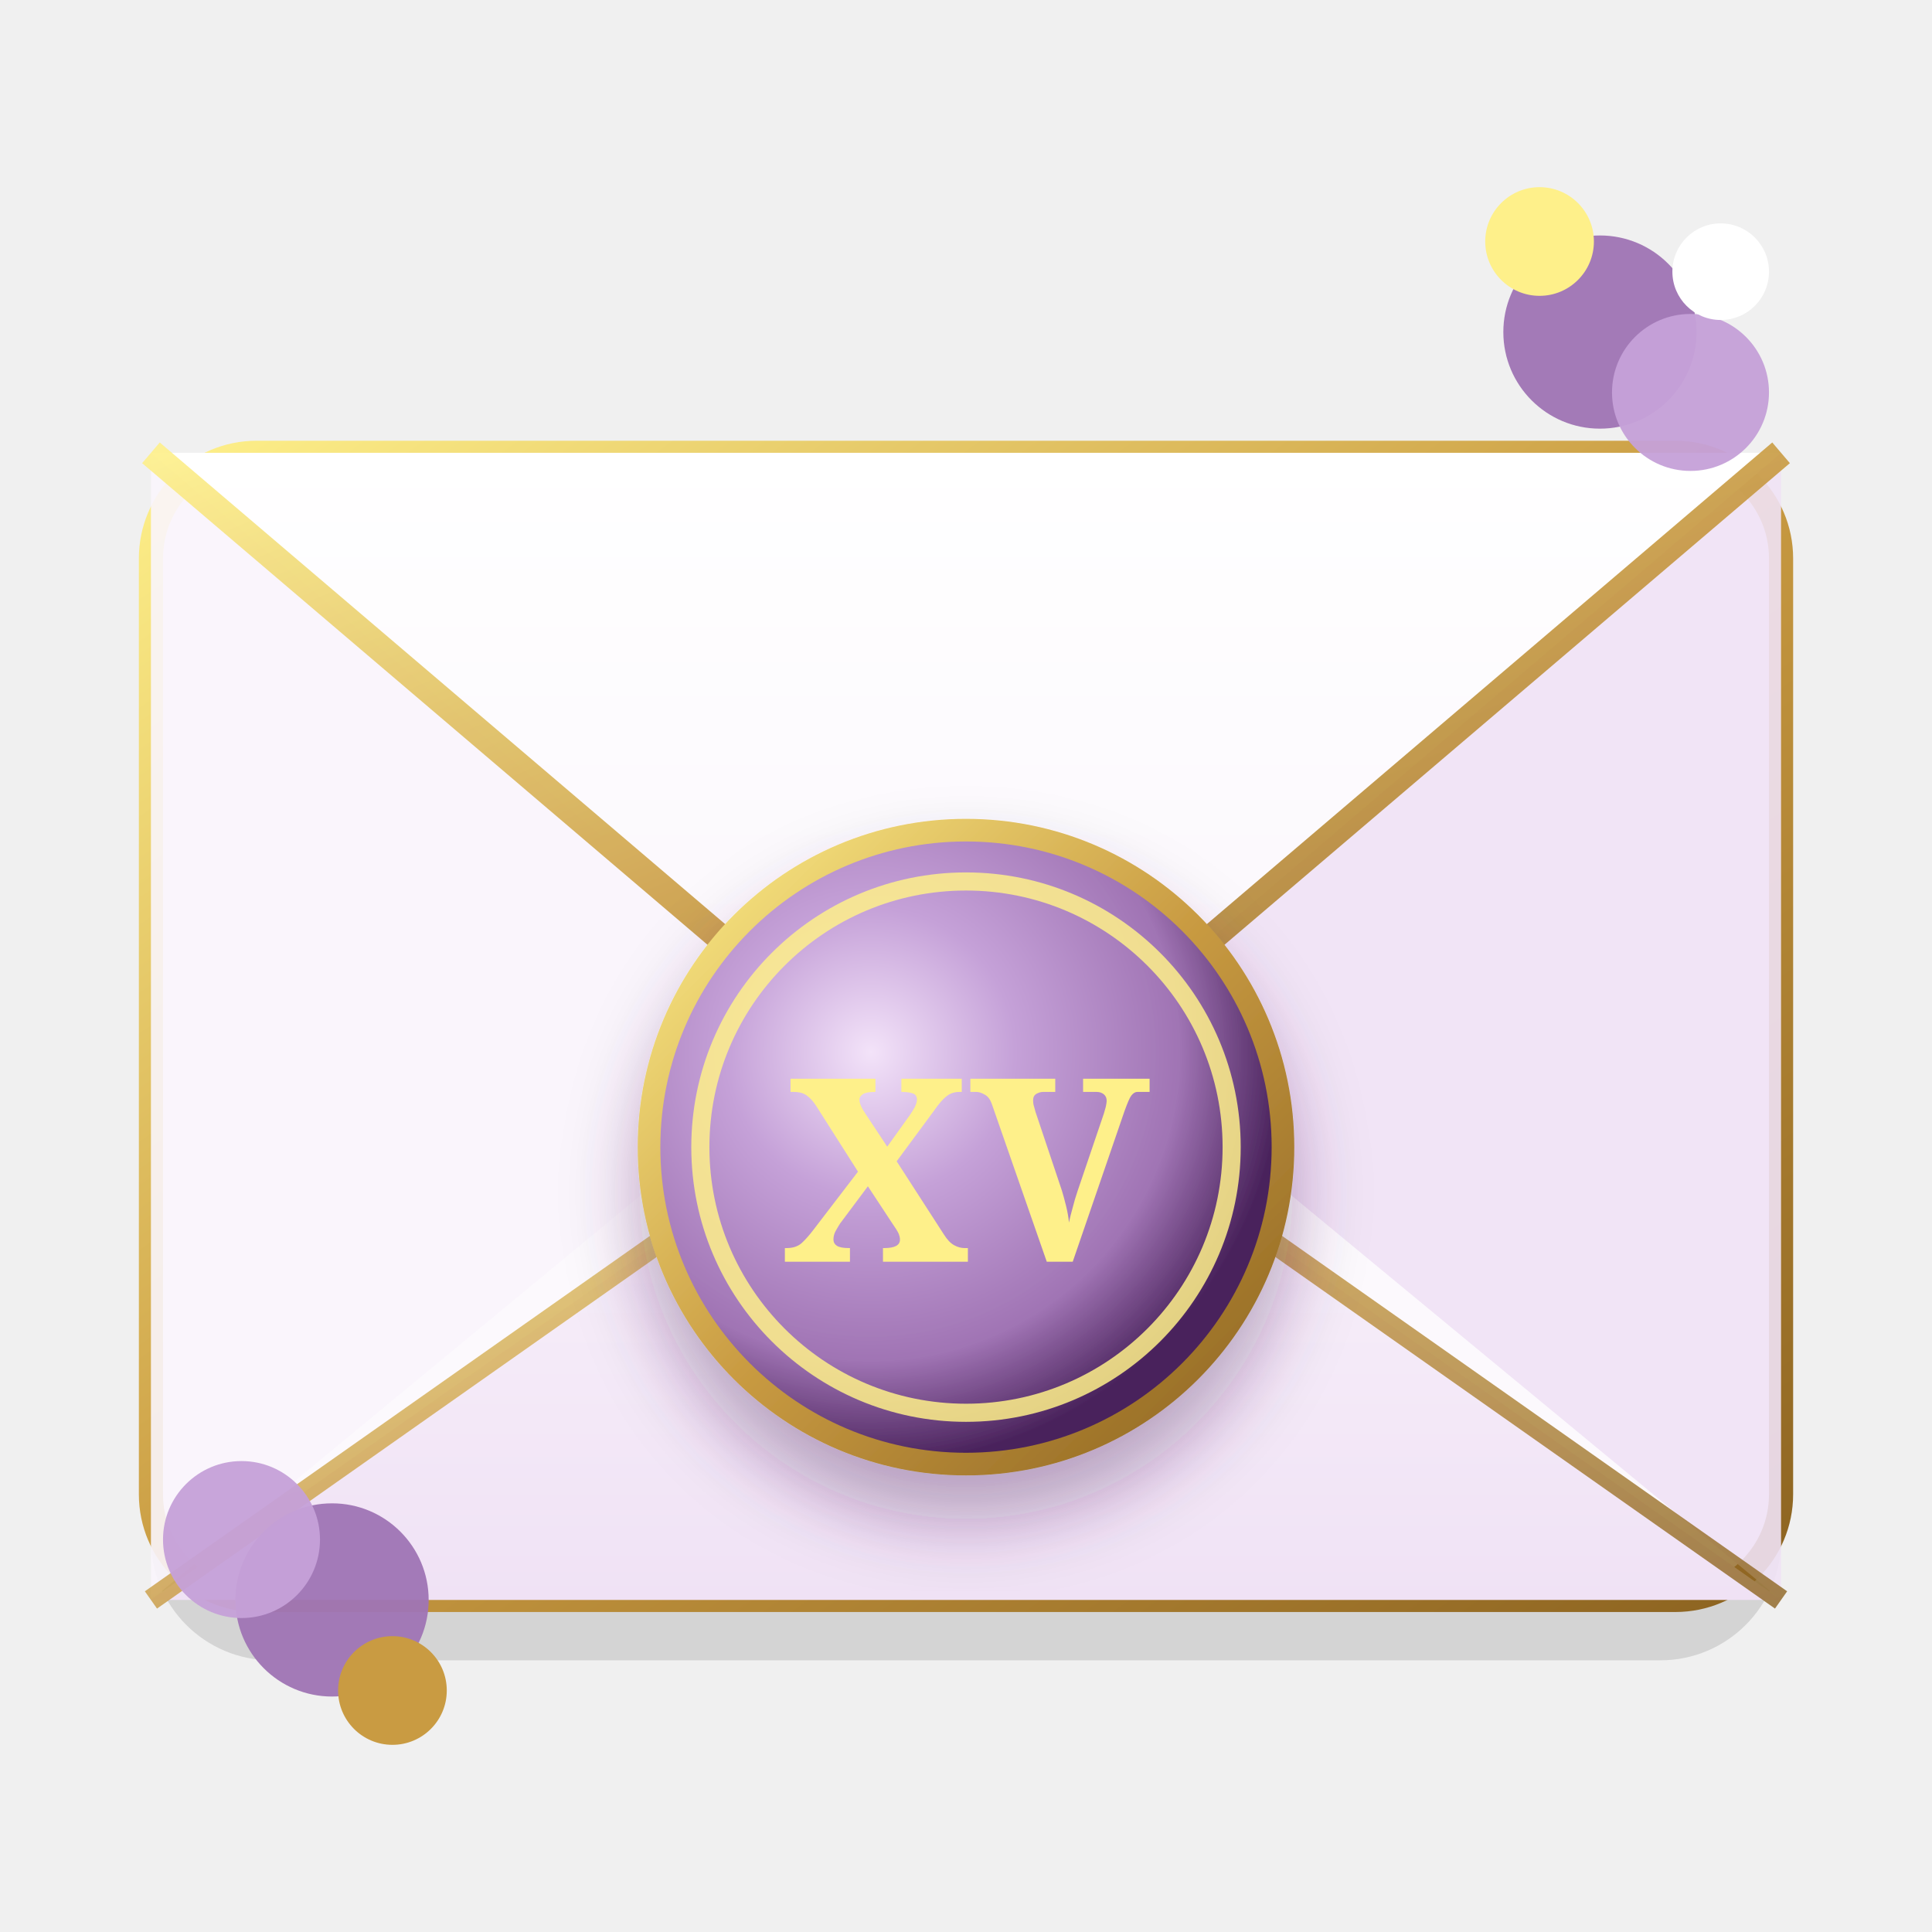
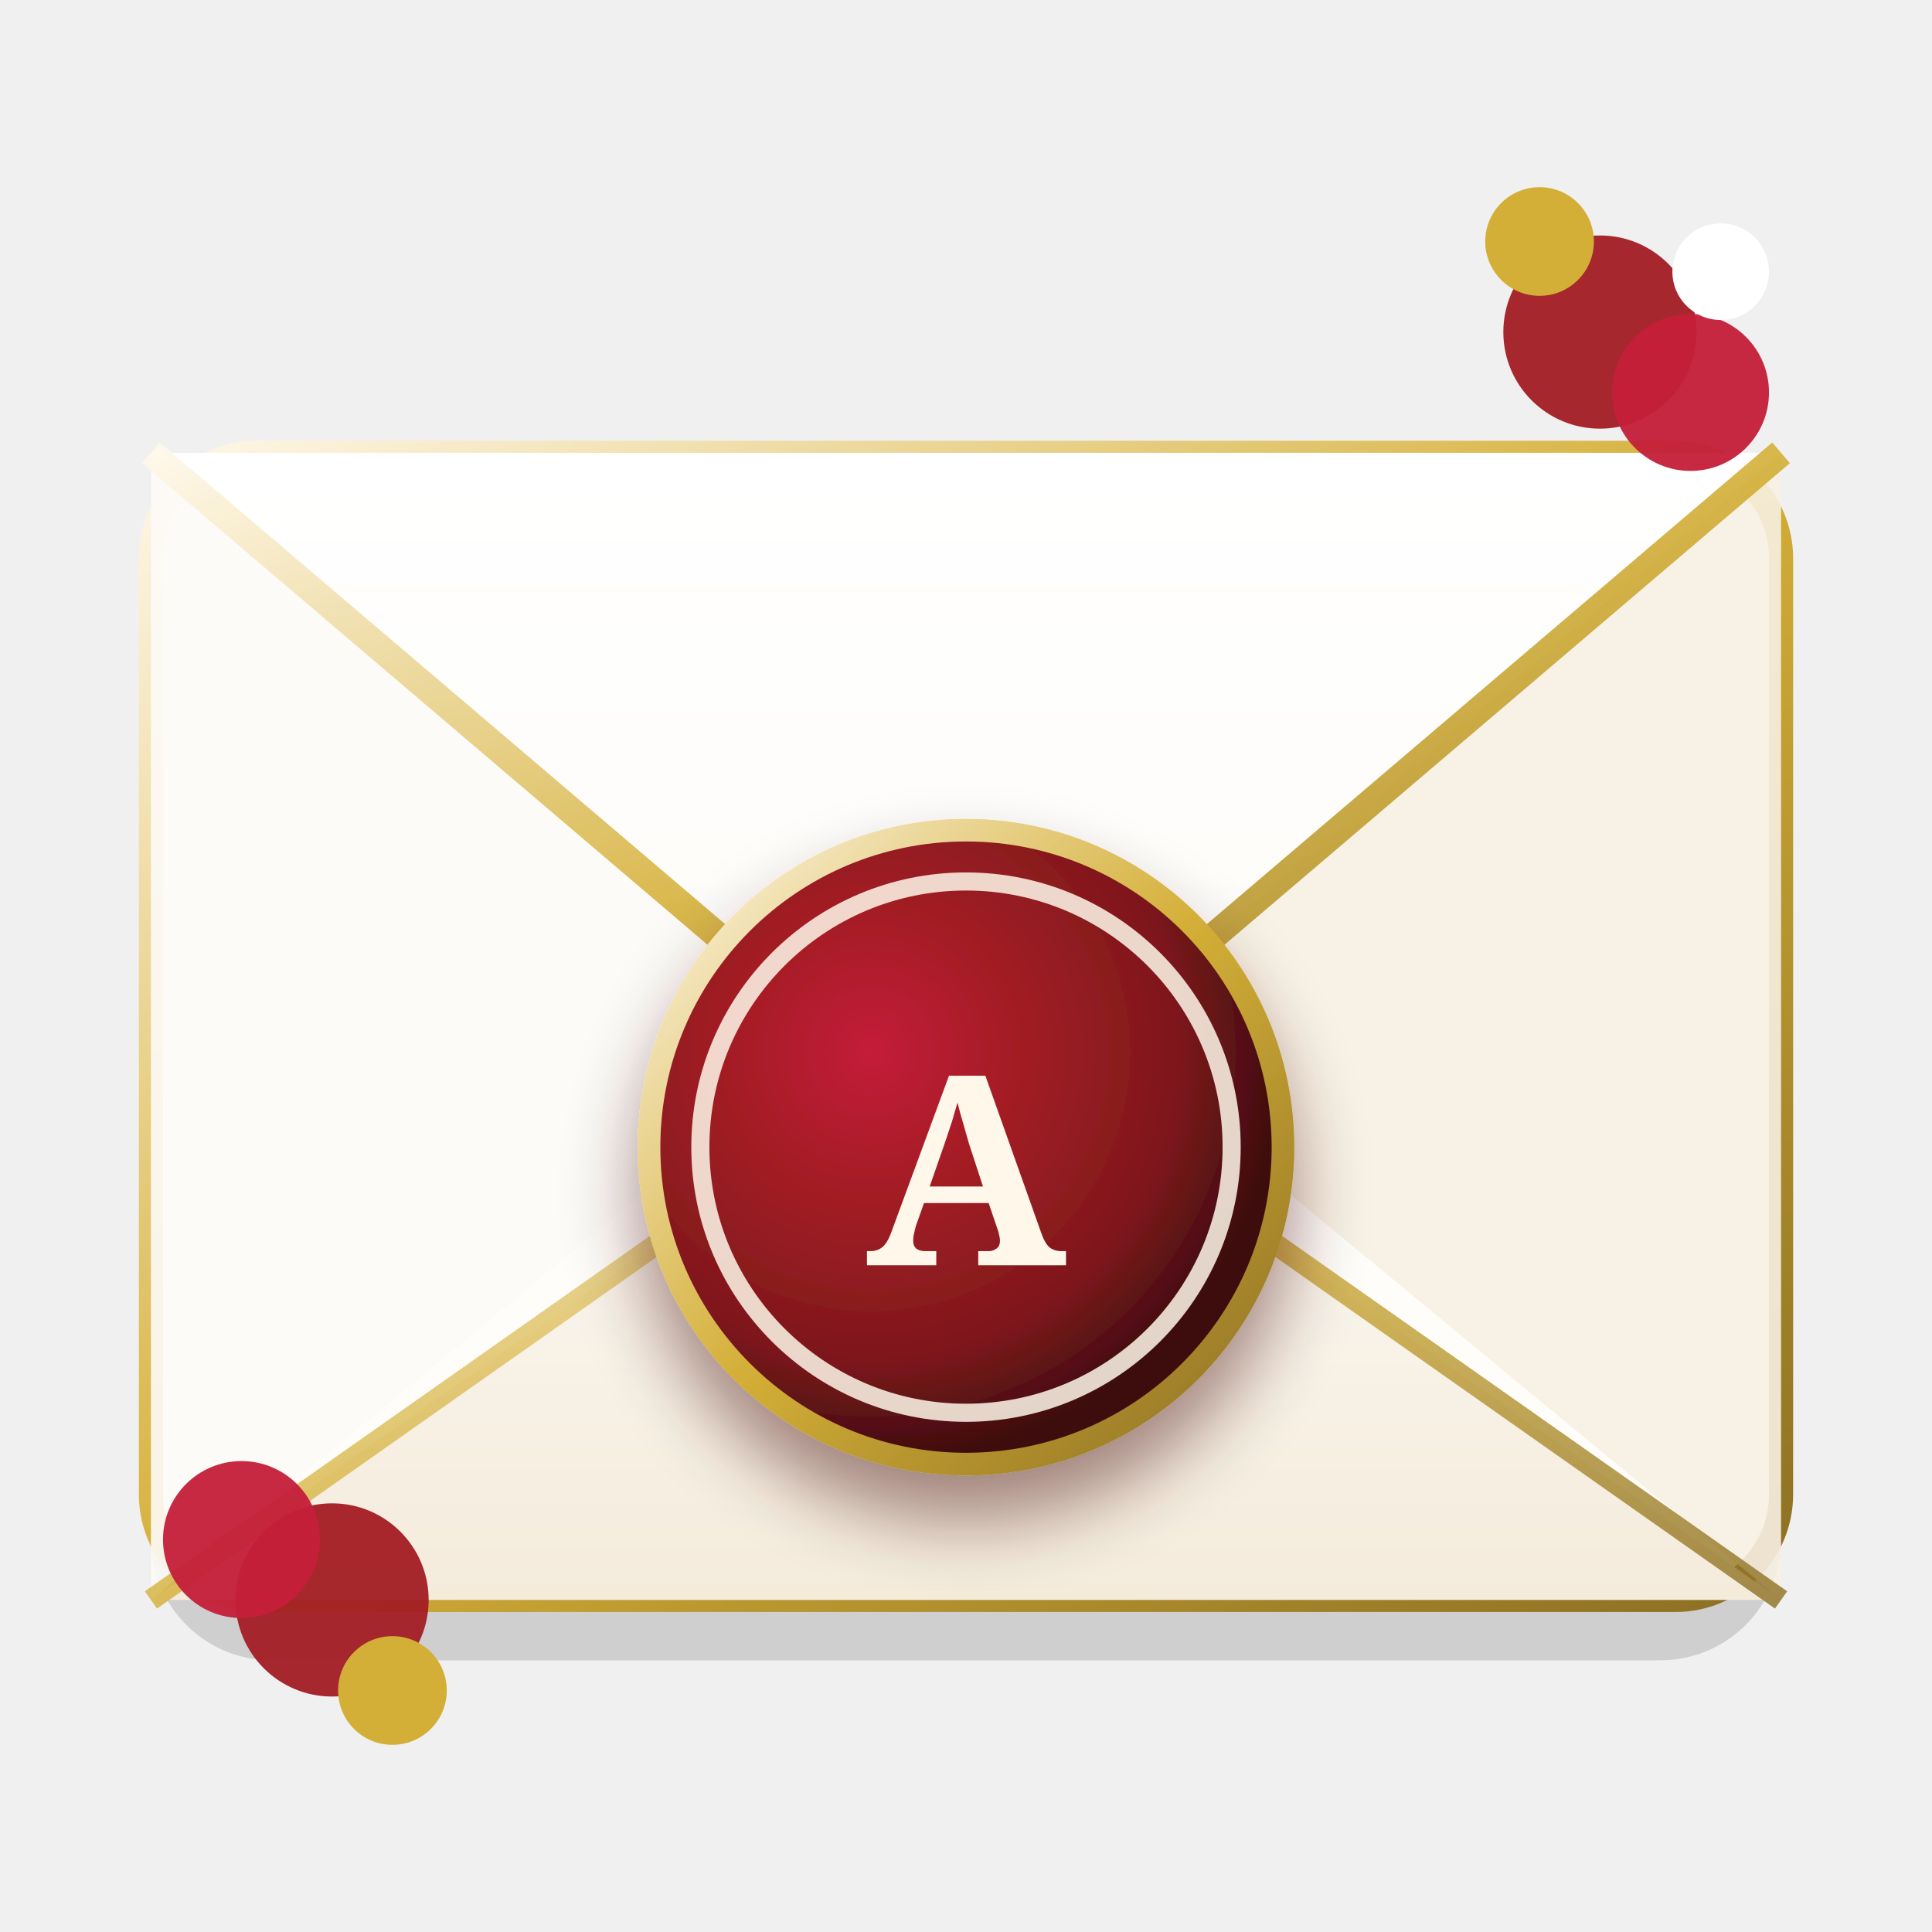
<svg xmlns="http://www.w3.org/2000/svg" viewBox="0 0 64 64" width="64" height="64">
  <defs>
-     <linearGradient id="purpleFlap" x1="0" y1="0" x2="0" y2="1">
+     <linearGradient id="warmFlap" x1="0" y1="0" x2="0" y2="1">
      <stop offset="0%" stop-color="#ffffff" />
-       <stop offset="100%" stop-color="#faf5fc" />
+       <stop offset="100%" stop-color="#fdfbf7" />
    </linearGradient>
-     <linearGradient id="purplePocket" x1="0" y1="0" x2="0" y2="1">
-       <stop offset="0%" stop-color="#faf5fc" />
-       <stop offset="100%" stop-color="#f0e2f5" />
+     <linearGradient id="warmPocket" x1="0" y1="0" x2="0" y2="1">
+       <stop offset="0%" stop-color="#fdfbf7" />
+       <stop offset="100%" stop-color="#f4ebdb" />
    </linearGradient>
-     <radialGradient id="sealPurpleGold" cx="35%" cy="35%" r="65%">
-       <stop offset="0%" stop-color="#f3e3f9" />
-       <stop offset="35%" stop-color="#c5a1d8" />
-       <stop offset="75%" stop-color="#a074b4" />
-       <stop offset="100%" stop-color="#4a235c" />
+     <radialGradient id="sealRedGold" cx="35%" cy="35%" r="65%">
+       <stop offset="0%" stop-color="#c41e3a" />
+       <stop offset="35%" stop-color="#a31d24" />
+       <stop offset="75%" stop-color="#7d181c" />
+       <stop offset="100%" stop-color="#3d0c0e" />
    </radialGradient>
    <linearGradient id="goldTrim" x1="0" y1="0" x2="1" y2="1">
-       <stop offset="0%" stop-color="#fef08a" />
-       <stop offset="50%" stop-color="#c99b42" />
-       <stop offset="100%" stop-color="#8c6320" />
+       <stop offset="0%" stop-color="#fff8ea" />
+       <stop offset="50%" stop-color="#d4af37" />
+       <stop offset="100%" stop-color="#8c6f23" />
    </linearGradient>
    <filter id="sealShadow" x="-20%" y="-20%" width="140%" height="140%">
-       <feDropShadow dx="0" dy="1.5" stdDeviation="1.2" flood-color="#4a235c" flood-opacity="0.35" />
+       <feDropShadow dx="0" dy="1.5" stdDeviation="1.2" flood-color="#3d0c0e" flood-opacity="0.45" />
    </filter>
  </defs>
-   <rect x="5" y="15" width="54" height="38" rx="4" fill="#000000" opacity="0.12" transform="translate(0, 2)" />
-   <rect x="5" y="15" width="54" height="38" rx="3.5" fill="#fcf9fd" stroke="url(#goldTrim)" stroke-width="0.8" />
-   <polygon points="5,15 5,53 28,34" fill="#faf5fc" opacity="0.9" />
-   <polygon points="59,15 59,53 36,34" fill="#f0e2f5" opacity="0.9" />
-   <polygon points="5,53 59,53 32,34" fill="url(#purplePocket)" />
+   <rect x="5" y="15" width="54" height="38" rx="4" fill="#000000" opacity="0.14" transform="translate(0, 2)" />
+   <rect x="5" y="15" width="54" height="38" rx="3.5" fill="#fffdfa" stroke="url(#goldTrim)" stroke-width="0.8" />
+   <polygon points="5,15 5,53 28,34" fill="#fdfbf7" opacity="0.9" />
+   <polygon points="59,15 59,53 36,34" fill="#f7f0e2" opacity="0.9" />
+   <polygon points="5,53 59,53 32,34" fill="url(#warmPocket)" />
  <path d="M5 53 L32 34 L59 53" fill="none" stroke="url(#goldTrim)" stroke-width="0.7" opacity="0.8" />
-   <polygon points="5,15 59,15 32,38" fill="url(#purpleFlap)" />
+   <polygon points="5,15 59,15 32,38" fill="url(#warmFlap)" />
  <path d="M5 15 L32 38 L59 15" fill="none" stroke="url(#goldTrim)" stroke-width="0.9" opacity="0.9" />
-   <circle cx="53" cy="11" r="3.2" fill="#a074b4" opacity="0.95" />
-   <circle cx="56" cy="13" r="2.6" fill="#c5a1d8" opacity="0.95" />
-   <circle cx="51" cy="8" r="1.8" fill="#fef08a" />
+   <circle cx="53" cy="11" r="3.2" fill="#a31d24" opacity="0.95" />
+   <circle cx="56" cy="13" r="2.6" fill="#c41e3a" opacity="0.95" />
+   <circle cx="51" cy="8" r="1.8" fill="#d4af37" />
  <circle cx="57" cy="9" r="1.6" fill="#ffffff" />
-   <circle cx="11" cy="53" r="3.2" fill="#a074b4" opacity="0.95" />
-   <circle cx="8" cy="51" r="2.6" fill="#c5a1d8" opacity="0.95" />
-   <circle cx="13" cy="56" r="1.8" fill="#c99b42" />
+   <circle cx="11" cy="53" r="3.2" fill="#a31d24" opacity="0.95" />
+   <circle cx="8" cy="51" r="2.6" fill="#c41e3a" opacity="0.95" />
+   <circle cx="13" cy="56" r="1.8" fill="#d4af37" />
  <g filter="url(#sealShadow)">
-     <circle cx="32" cy="38" r="10.5" fill="url(#sealPurpleGold)" stroke="url(#goldTrim)" stroke-width="0.75" />
-     <circle cx="32" cy="38" r="8.8" fill="none" stroke="#fef08a" stroke-width="0.6" opacity="0.85" />
-     <text x="32" y="38.5" font-family="'Alex Brush', 'Playfair Display', Georgia, serif" font-size="8.5" font-weight="bold" fill="#fef08a" text-anchor="middle" dominant-baseline="central">XV</text>
+     <circle cx="32" cy="38" r="10.5" fill="url(#sealRedGold)" stroke="url(#goldTrim)" stroke-width="0.75" />
+     <circle cx="32" cy="38" r="8.8" fill="none" stroke="#fff8ea" stroke-width="0.6" opacity="0.85" />
+     <text x="32" y="38.5" font-family="'Alex Brush', 'Playfair Display', Georgia, serif" font-size="8.8" font-weight="bold" fill="#fff8ea" text-anchor="middle" dominant-baseline="central">A</text>
  </g>
</svg>
